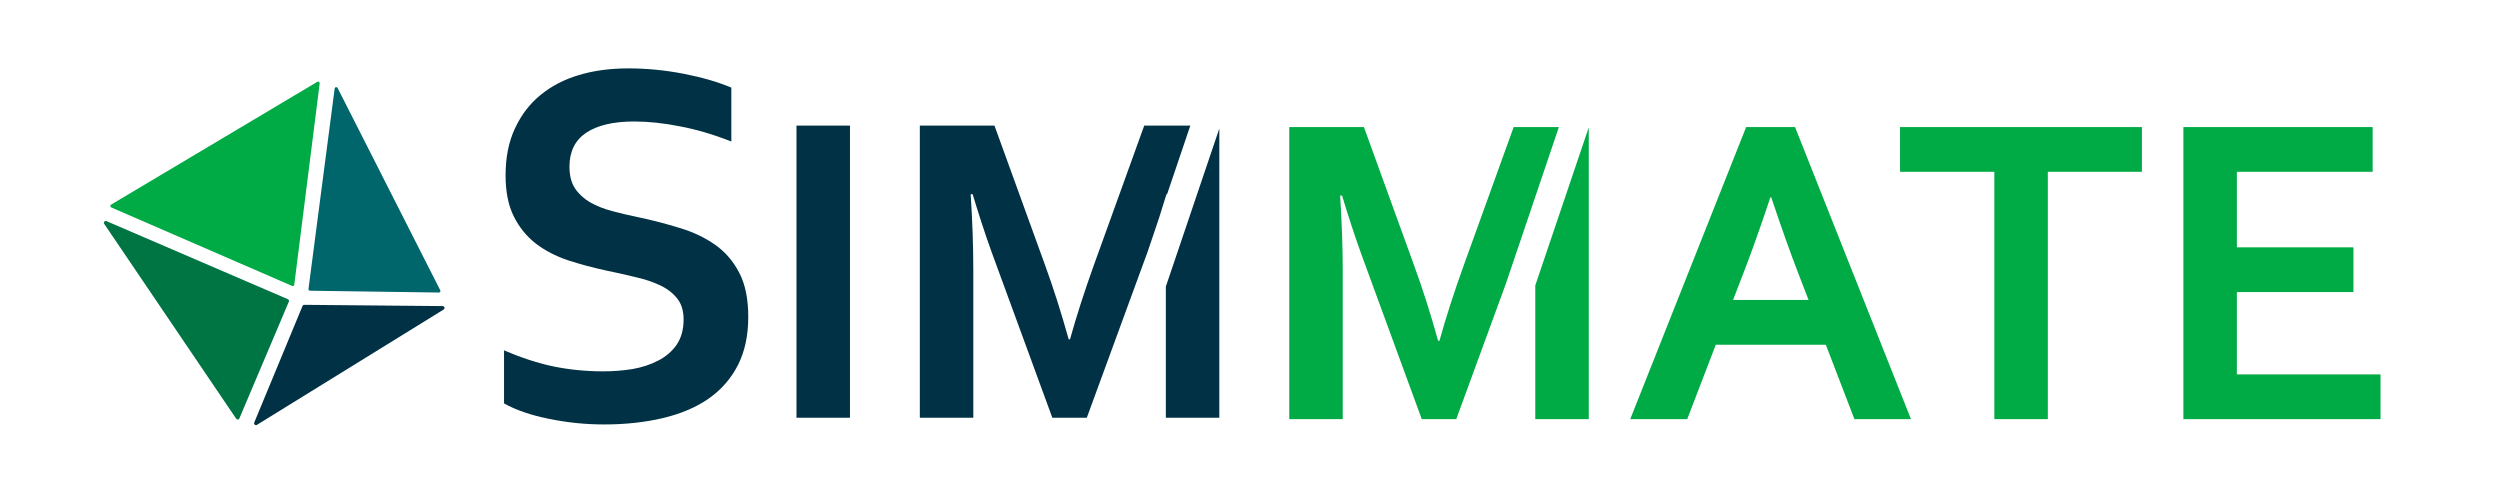
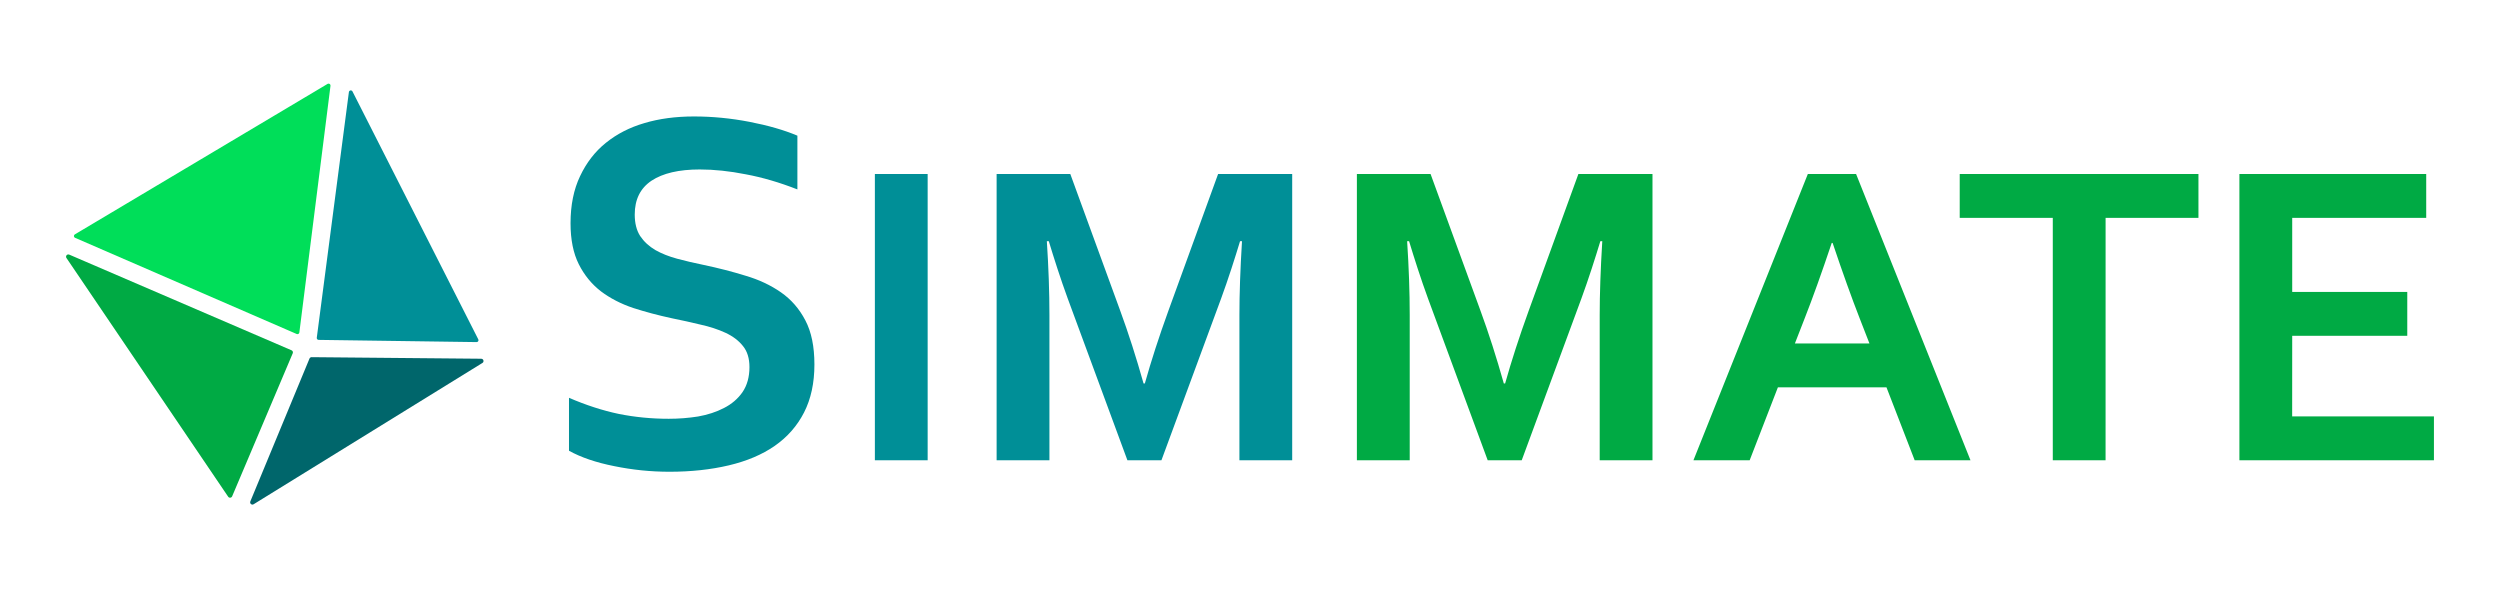
- <svg xmlns="http://www.w3.org/2000/svg" width="125mm" height="25mm" viewBox="0 0 125 25" version="1.1" id="svg905">
+ <svg xmlns="http://www.w3.org/2000/svg" width="102mm" height="24mm" viewBox="0 0 102 24" version="1.1" id="svg905">
  <defs id="defs899" />
  <g id="layer1">
    <g id="g1562" transform="translate(-2.901976,-7.086576)">
-       <g aria-label="S" id="text148-0-2" style="font-style:normal;font-variant:normal;font-weight:bold;font-stretch:normal;font-size:26.268px;line-height:1.25;font-family:Corbel;-inkscape-font-specification:'Corbel, Bold';font-variant-ligatures:normal;font-variant-caps:normal;font-variant-numeric:normal;font-variant-east-asian:normal;fill:#003144;fill-opacity:1;stroke:none;stroke-width:0.657">
-         <path d="m 37.082,23.063 q 0,-0.654 -0.321,-1.052 -0.321,-0.41 -0.872,-0.667 -0.552,-0.257 -1.244,-0.41 -0.68,-0.167 -1.437,-0.321 -1,-0.218 -1.911,-0.513 -0.911,-0.308 -1.603,-0.834 -0.693,-0.539 -1.103,-1.36 -0.41,-0.821 -0.41,-2.052 0,-1.36 0.475,-2.36 0.475,-1.013 1.283,-1.667 0.821,-0.667 1.911,-0.988 1.103,-0.333 2.475,-0.333 1.372,0 2.758,0.269 1.385,0.269 2.386,0.693 v 2.694 q -1.334,-0.526 -2.565,-0.757 -1.219,-0.244 -2.296,-0.244 -1.552,0 -2.399,0.564 -0.834,0.564 -0.834,1.693 0,0.654 0.269,1.077 0.282,0.423 0.757,0.705 0.475,0.269 1.09,0.436 0.616,0.167 1.308,0.308 1.09,0.231 2.078,0.539 1,0.295 1.77,0.834 0.77,0.539 1.219,1.411 0.449,0.859 0.449,2.206 0,1.385 -0.513,2.399 -0.513,1.013 -1.462,1.68 -0.936,0.654 -2.283,0.975 -1.347,0.321 -2.95,0.321 -1.398,0 -2.758,-0.282 -1.347,-0.269 -2.245,-0.77 v -2.655 q 1.27,0.552 2.475,0.808 1.206,0.244 2.488,0.244 0.744,0 1.462,-0.115 0.718,-0.128 1.283,-0.423 0.577,-0.295 0.924,-0.795 0.346,-0.513 0.346,-1.257 z" style="font-style:normal;font-variant:normal;font-weight:bold;font-stretch:normal;font-size:26.268px;font-family:Corbel;-inkscape-font-specification:'Corbel, Bold';font-variant-ligatures:normal;font-variant-caps:normal;font-variant-numeric:normal;font-variant-east-asian:normal;fill:#003144;fill-opacity:1;stroke-width:0.657" id="path839" />
-       </g>
-       <path id="text148-5-5" style="font-style:normal;font-variant:normal;font-weight:bold;font-stretch:normal;font-size:22.353px;line-height:1.25;font-family:Corbel;-inkscape-font-specification:'Corbel, Bold';font-variant-ligatures:normal;font-variant-caps:normal;font-variant-numeric:normal;font-variant-east-asian:normal;fill:#00aa44;fill-opacity:1;stroke:none;stroke-width:2.113;stroke-miterlimit:4;stroke-dasharray:none" d="m 254.609,50.797 v 55.195 h 10.105 V 77.982 c 0,-4.4 -0.164,-9.145 -0.494,-14.232 h 0.371 c 0.468,1.568 1.018,3.327 1.65,5.279 0.633,1.953 1.291,3.878 1.979,5.775 l 11.428,31.188 h 6.518 l 9.357,-25.539 10.037,-29.656 h -8.545 l -9.529,26.4 c -1.788,4.978 -3.286,9.639 -4.496,13.984 h -0.248 c -1.403,-5.033 -2.901,-9.735 -4.496,-14.107 L 268.717,50.797 Z m 86.34,0 -21.904,55.195 h 10.766 l 5.404,-14.066 h 20.791 l 5.404,14.066 H 372.096 L 350.189,50.797 Z m 29.082,0 v 8.457 h 17.822 v 46.738 h 10.105 V 59.254 h 17.781 v -8.457 z m 53.547,0 v 55.195 h 37.25 V 97.535 H 433.684 V 81.982 h 22.029 v -8.457 h -22.029 V 59.254 h 25.66 v -8.457 z m -112.371,0.061 -10.107,29.869 v 25.266 h 10.107 z m 34.322,13.223 h 0.164 c 1.925,5.748 3.644,10.573 5.156,14.479 l 1.898,4.91 h -14.273 l 1.896,-4.91 c 1.513,-3.878 3.233,-8.703 5.158,-14.479 z" transform="scale(0.2645833)" />
-       <path id="text148-5-5-0" style="font-style:normal;font-variant:normal;font-weight:bold;font-stretch:normal;font-size:22.353px;line-height:1.25;font-family:Corbel;-inkscape-font-specification:'Corbel, Bold';font-variant-ligatures:normal;font-variant-caps:normal;font-variant-numeric:normal;font-variant-east-asian:normal;fill:#003144;fill-opacity:1;stroke:none;stroke-width:2.112" d="M 161.484,50.525 V 105.721 H 171.592 V 50.525 Z m 23.309,0 V 105.721 h 10.105 V 77.711 c 0,-4.4 -0.164,-9.145 -0.494,-14.232 h 0.371 c 0.468,1.568 1.018,3.327 1.65,5.279 0.633,1.953 1.291,3.878 1.979,5.775 l 11.428,31.187 h 6.518 l 11.428,-31.187 c 0.051,-0.14 0.1,-0.283 0.15,-0.424 l 2.07,-6.121 c 0.52,-1.62 1.009,-3.171 1.408,-4.51 h 0.117 l 4.385,-12.953 h -8.709 l -9.529,26.4 c -1.788,4.978 -3.286,9.639 -4.496,13.984 h -0.248 c -1.403,-5.033 -2.901,-9.735 -4.496,-14.107 l -9.529,-26.277 z m 56.598,0.547 -10.107,29.869 V 105.721 h 10.107 z" transform="scale(0.2645833)" />
-       <path id="path2269" style="fill:#00aa44;fill-opacity:1;stroke:#00aa44;stroke-width:0.159;stroke-linejoin:round;stroke-opacity:1" d="M 8.497,17.386 18.807,11.247 17.537,21.309 Z" />
-       <path id="path3240" style="fill:#007544;fill-opacity:1;stroke:#007544;stroke-width:0.186;stroke-linejoin:round;stroke-opacity:1" d="m 8.189,18.228 6.598,9.74 2.472,-5.836 z" />
-       <path id="path3244" style="fill:#003144;fill-opacity:1;stroke:#003144;stroke-width:0.186;stroke-linejoin:round;stroke-opacity:1" d="m 25.035,22.484 -9.335,5.766 2.414,-5.829 z" />
-       <path id="path3242" style="fill:#00666b;fill-opacity:1;stroke:#00666b;stroke-width:0.156;stroke-linejoin:round;stroke-opacity:1" d="M 24.845,21.635 19.713,11.522 18.403,21.545 Z" />
+       <path id="path2269" style="fill:#00de59;fill-opacity:1;stroke:#00de59;stroke-width:0.159;stroke-linejoin:round;stroke-opacity:1" d="M 5.998,16.717 16.307,10.578 15.037,20.64 Z" />
+       <path id="path3240" style="fill:#00aa44;fill-opacity:1;stroke:#00aa44;stroke-width:0.186;stroke-linejoin:round;stroke-opacity:1" d="m 5.69,17.56 6.598,9.74 2.472,-5.836 z" />
+       <path id="path3244" style="fill:#00666b;fill-opacity:1;stroke:#00666b;stroke-width:0.186;stroke-linejoin:round;stroke-opacity:1" d="M 22.536,21.816 13.201,27.581 15.615,21.752 Z" />
+       <path id="path3242" style="fill:#008f97;fill-opacity:1;stroke:#008f97;stroke-width:0.156;stroke-linejoin:round;stroke-opacity:1" d="M 22.346,20.966 17.214,10.853 15.904,20.876 Z" />
+       <path d="M 38.461,25.957 V 14.237 H 40.607 V 25.957 Z m 10.976,-3.145 q 0.385,-1.384 0.955,-2.969 l 2.023,-5.606 h 3.013 V 25.957 h -2.146 v -5.939 q 0,-1.305 0.105,-3.031 h -0.079 q -0.149,0.499 -0.35,1.121 -0.201,0.622 -0.42,1.226 l -2.426,6.622 h -1.384 l -2.426,-6.622 q -0.219,-0.604 -0.42,-1.226 -0.201,-0.622 -0.35,-1.121 h -0.079 q 0.105,1.621 0.105,3.022 V 25.957 H 43.411 V 14.237 h 2.996 l 2.023,5.58 q 0.508,1.393 0.955,2.996 z" id="text1-8" style="font-weight:bold;font-size:17.94px;line-height:1.25;font-family:Corbel;-inkscape-font-specification:'Corbel, Bold';fill:#008f97;stroke-width:0.448" transform="scale(1.003529,0.9964839)" aria-label="IM" />
+       <path d="m 64.085,22.812 q 0.385,-1.384 0.955,-2.969 l 2.023,-5.606 h 3.013 V 25.957 h -2.146 v -5.939 q 0,-1.305 0.105,-3.031 h -0.079 q -0.149,0.499 -0.35,1.121 -0.201,0.622 -0.42,1.226 l -2.426,6.622 h -1.384 l -2.426,-6.622 q -0.219,-0.604 -0.42,-1.226 -0.201,-0.622 -0.35,-1.121 h -0.079 q 0.105,1.621 0.105,3.022 V 25.957 H 58.058 V 14.237 h 2.996 l 2.023,5.58 q 0.508,1.393 0.955,2.996 z m 15.504,0.158 H 75.175 L 74.027,25.957 H 71.741 L 76.392,14.237 H 78.354 l 4.651,11.72 h -2.269 z m -2.225,-5.913 q -0.613,1.84 -1.095,3.075 l -0.403,1.042 h 3.031 l -0.403,-1.042 q -0.482,-1.244 -1.095,-3.075 z m 11.133,8.9 h -2.146 v -9.925 h -3.784 v -1.796 h 9.706 v 1.796 h -3.775 z m 7.586,-1.796 h 5.764 V 25.957 H 93.938 V 14.237 h 7.595 v 1.796 h -5.448 v 3.031 h 4.678 v 1.796 h -4.678 z" id="text1-4" style="font-weight:bold;font-size:17.94px;line-height:1.25;font-family:Corbel;-inkscape-font-specification:'Corbel, Bold';fill:#00aa44;stroke-width:0.448" transform="scale(1.003529,0.9964839)" aria-label="MATE" />
+       <path d="m 33.362,22.141 q 0,-0.535 -0.262,-0.859 -0.262,-0.335 -0.713,-0.545 -0.451,-0.21 -1.017,-0.335 -0.555,-0.136 -1.174,-0.262 -0.818,-0.178 -1.562,-0.419 -0.744,-0.252 -1.31,-0.681 -0.566,-0.44 -0.901,-1.111 -0.335,-0.671 -0.335,-1.677 0,-1.111 0.388,-1.929 0.388,-0.828 1.048,-1.363 0.671,-0.545 1.562,-0.807 0.901,-0.273 2.023,-0.273 1.121,0 2.253,0.22 1.132,0.22 1.949,0.566 v 2.201 q -1.09,-0.43 -2.096,-0.618 -0.996,-0.199 -1.876,-0.199 -1.268,0 -1.96,0.461 -0.681,0.461 -0.681,1.383 0,0.535 0.22,0.88 0.231,0.346 0.618,0.576 0.388,0.22 0.891,0.356 0.503,0.136 1.069,0.252 0.891,0.189 1.698,0.44 0.818,0.241 1.446,0.681 0.629,0.44 0.996,1.153 0.367,0.702 0.367,1.803 0,1.132 -0.419,1.96 -0.419,0.828 -1.195,1.373 -0.765,0.535 -1.866,0.797 -1.101,0.262 -2.411,0.262 -1.142,0 -2.253,-0.231 -1.101,-0.22 -1.834,-0.629 V 23.399 q 1.038,0.451 2.023,0.66 0.985,0.199 2.033,0.199 0.608,0 1.195,-0.094 0.587,-0.105 1.048,-0.346 0.472,-0.241 0.755,-0.65 0.283,-0.419 0.283,-1.027 z" id="text1-4-9" style="font-weight:bold;font-size:21.465px;line-height:1.25;font-family:Corbel;-inkscape-font-specification:'Corbel, Bold';fill:#008f97;stroke-width:0.537" transform="scale(1.003529,0.9964839)" aria-label="S" />
    </g>
  </g>
</svg>
